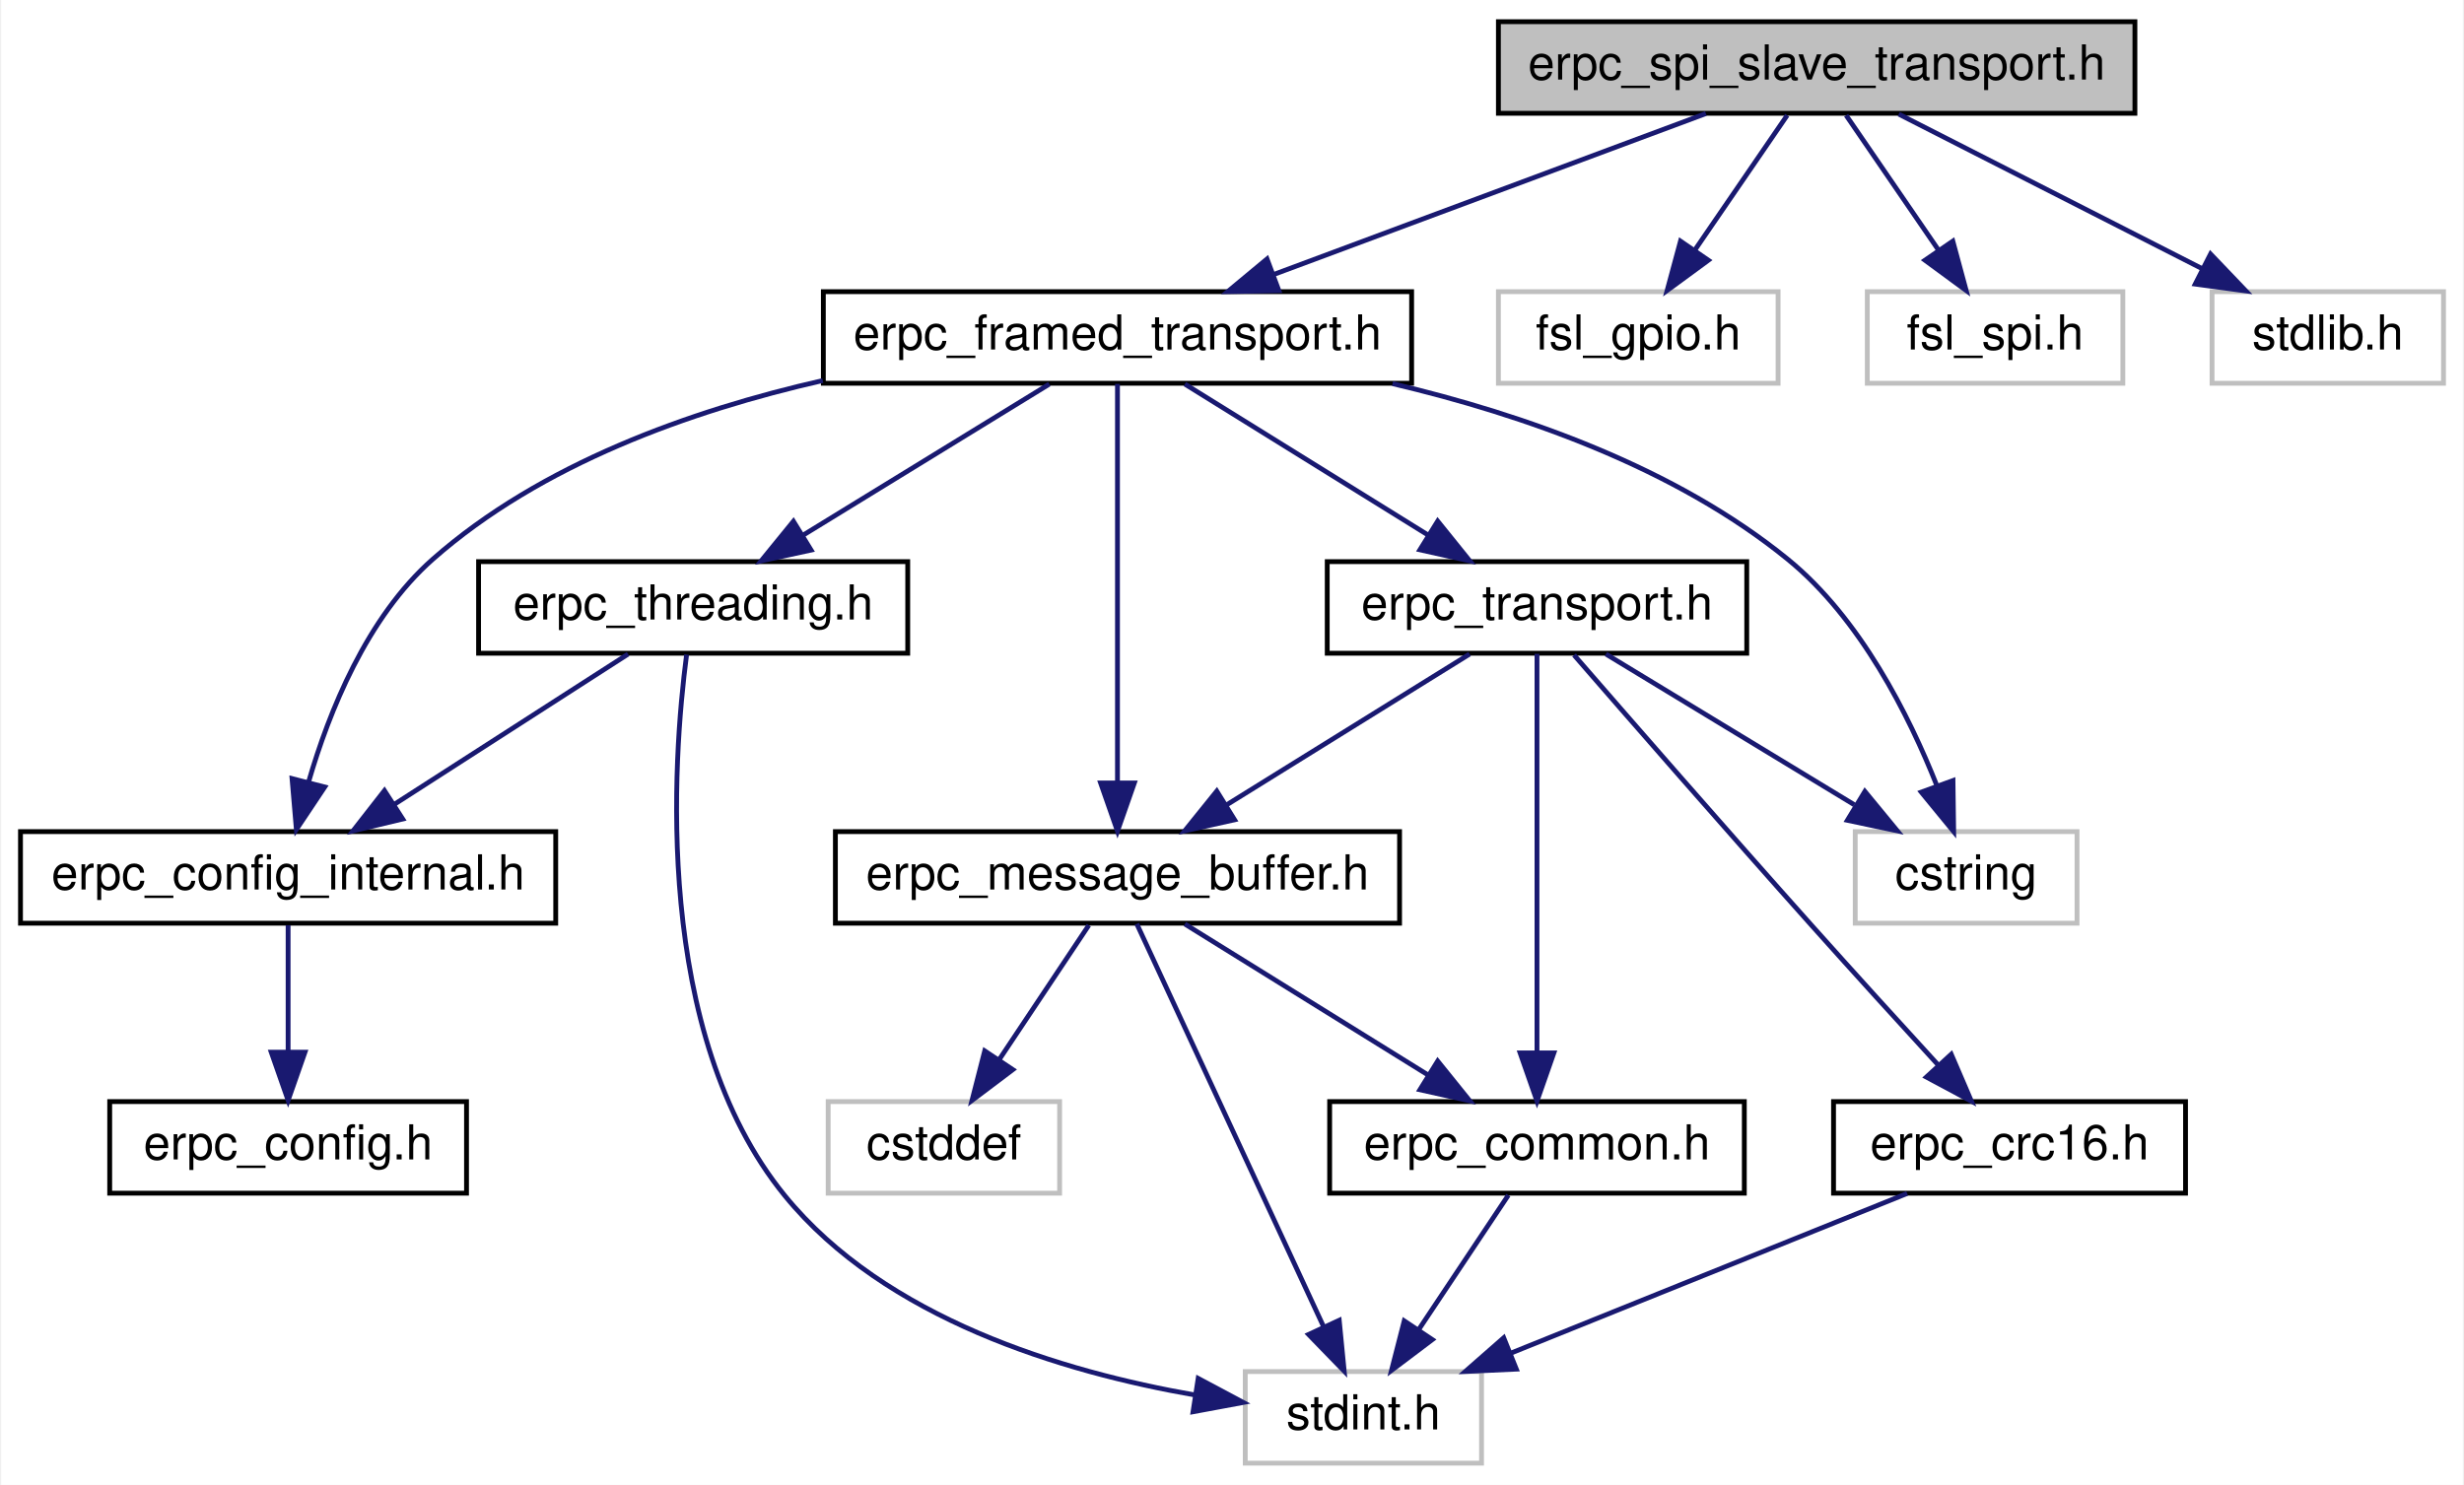
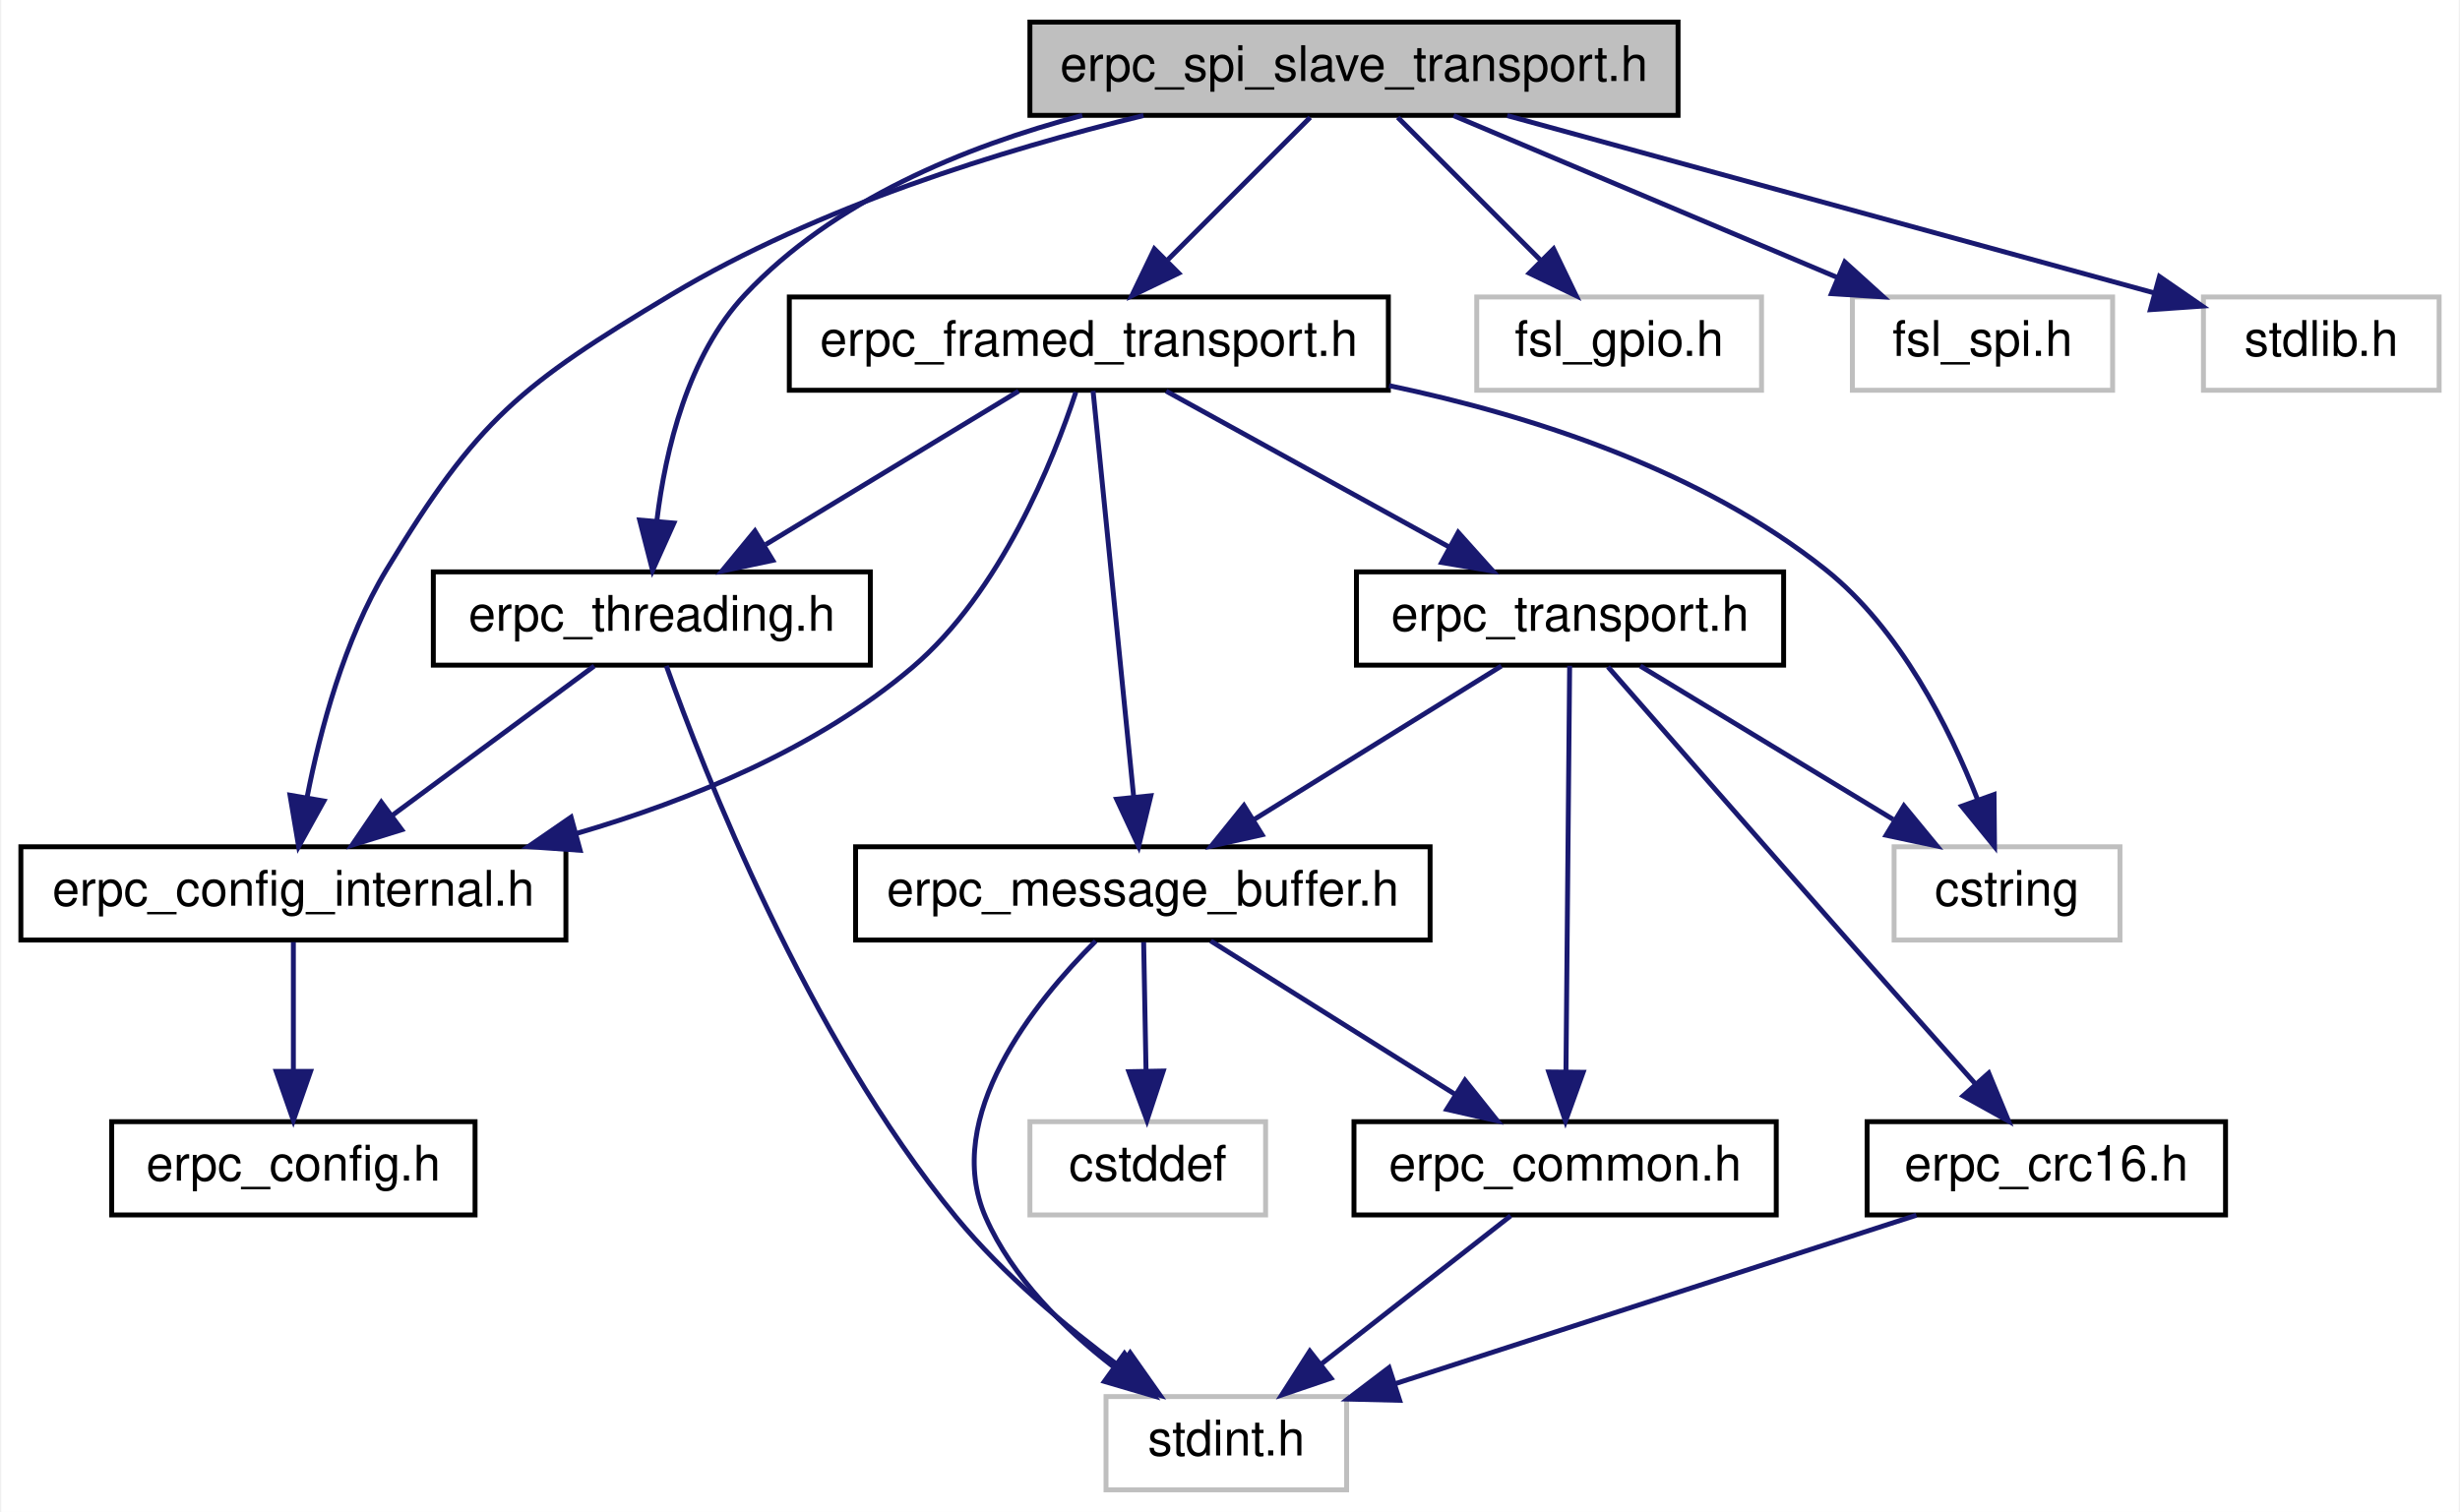
- <svg xmlns="http://www.w3.org/2000/svg" xmlns:xlink="http://www.w3.org/1999/xlink" width="511pt" height="308pt" viewBox="0.00 0.00 510.50 308.00">
+ <svg xmlns="http://www.w3.org/2000/svg" xmlns:xlink="http://www.w3.org/1999/xlink" width="501pt" height="308pt" viewBox="0.00 0.00 500.50 308.00">
  <g id="graph0" class="graph" transform="scale(1 1) rotate(0) translate(4 304)">
-     <polygon fill="white" stroke="none" points="-4,4 -4,-304 506.5,-304 506.5,4 -4,4" />
+     <polygon fill="white" stroke="none" points="-4,4 -4,-304 496.5,-304 496.5,4 -4,4" />
    <g id="node1" class="node">
-       <polygon fill="#bfbfbf" stroke="black" points="306.5,-280.5 306.5,-299.5 438.5,-299.5 438.5,-280.5 306.5,-280.5" />
-       <text text-anchor="middle" x="372.5" y="-287.5" font-family="Helvetica,sans-Serif" font-size="10.00">erpc_spi_slave_transport.h</text>
+       <polygon fill="#bfbfbf" stroke="black" points="205.5,-280.5 205.5,-299.5 337.5,-299.5 337.5,-280.5 205.5,-280.5" />
+       <text text-anchor="middle" x="271.5" y="-287.5" font-family="Helvetica,sans-Serif" font-size="10.00">erpc_spi_slave_transport.h</text>
    </g>
    <g id="node2" class="node">
      <g id="a_node2">
-         <a xlink:href="erpc__framed__transport_8h.html" target="_top" xlink:title="erpc_framed_transport.h">
-           <polygon fill="white" stroke="black" points="166.5,-224.5 166.5,-243.5 288.5,-243.5 288.5,-224.5 166.5,-224.5" />
-           <text text-anchor="middle" x="227.5" y="-231.5" font-family="Helvetica,sans-Serif" font-size="10.00">erpc_framed_transport.h</text>
-         </a>
-       </g>
-     </g>
-     <g id="edge1" class="edge">
-       <path fill="none" stroke="midnightblue" d="M349.524,-280.444C325.343,-271.438 287.082,-257.189 259.854,-247.049" />
-       <polygon fill="midnightblue" stroke="midnightblue" points="260.961,-243.727 250.368,-243.516 258.518,-250.286 260.961,-243.727" />
-     </g>
-     <g id="node13" class="node">
-       <polygon fill="white" stroke="#bfbfbf" points="306.5,-224.5 306.5,-243.5 364.5,-243.5 364.5,-224.5 306.5,-224.5" />
-       <text text-anchor="middle" x="335.5" y="-231.5" font-family="Helvetica,sans-Serif" font-size="10.00">fsl_gpio.h</text>
-     </g>
-     <g id="edge19" class="edge">
-       <path fill="none" stroke="midnightblue" d="M366.39,-280.083C361.218,-272.534 353.654,-261.495 347.306,-252.23" />
-       <polygon fill="midnightblue" stroke="midnightblue" points="350.036,-250.022 341.496,-243.751 344.261,-253.979 350.036,-250.022" />
-     </g>
-     <g id="node14" class="node">
-       <polygon fill="white" stroke="#bfbfbf" points="383,-224.5 383,-243.5 436,-243.5 436,-224.5 383,-224.5" />
-       <text text-anchor="middle" x="409.5" y="-231.5" font-family="Helvetica,sans-Serif" font-size="10.00">fsl_spi.h</text>
-     </g>
-     <g id="edge20" class="edge">
-       <path fill="none" stroke="midnightblue" d="M378.61,-280.083C383.782,-272.534 391.346,-261.495 397.694,-252.23" />
-       <polygon fill="midnightblue" stroke="midnightblue" points="400.739,-253.979 403.504,-243.751 394.964,-250.022 400.739,-253.979" />
-     </g>
-     <g id="node15" class="node">
-       <polygon fill="white" stroke="#bfbfbf" points="454.5,-224.5 454.5,-243.5 502.5,-243.5 502.5,-224.5 454.5,-224.5" />
-       <text text-anchor="middle" x="478.5" y="-231.5" font-family="Helvetica,sans-Serif" font-size="10.00">stdlib.h</text>
-     </g>
-     <g id="edge21" class="edge">
-       <path fill="none" stroke="midnightblue" d="M389.531,-280.324C406.53,-271.664 432.876,-258.242 452.493,-248.249" />
-       <polygon fill="midnightblue" stroke="midnightblue" points="454.19,-251.312 461.512,-243.655 451.012,-245.075 454.19,-251.312" />
-     </g>
-     <g id="node3" class="node">
-       <g id="a_node3">
        <a xlink:href="erpc__config__internal_8h_source.html" target="_top" xlink:title="erpc_config_internal.h">
          <polygon fill="white" stroke="black" points="0,-112.5 0,-131.5 111,-131.5 111,-112.5 0,-112.5" />
          <text text-anchor="middle" x="55.5" y="-119.5" font-family="Helvetica,sans-Serif" font-size="10.00">erpc_config_internal.h</text>
        </a>
      </g>
    </g>
-     <g id="edge2" class="edge">
-       <path fill="none" stroke="midnightblue" d="M166.378,-225.066C138.997,-218.844 107.904,-207.755 85.5,-188 71.831,-175.948 63.979,-156.378 59.764,-141.856" />
-       <polygon fill="midnightblue" stroke="midnightblue" points="63.095,-140.756 57.214,-131.944 56.316,-142.5 63.095,-140.756" />
+     <g id="edge1" class="edge">
+       <path fill="none" stroke="midnightblue" d="M228.634,-280.46C200.01,-273.511 162.297,-261.88 132.5,-244 101.775,-225.563 93.035,-218.666 74.5,-188 65.853,-173.693 60.95,-155.227 58.3,-141.635" />
+       <polygon fill="midnightblue" stroke="midnightblue" points="61.712,-140.827 56.57,-131.563 54.813,-142.011 61.712,-140.827" />
    </g>
-     <g id="node5" class="node">
-       <g id="a_node5">
-         <a xlink:href="erpc__message__buffer_8h.html" target="_top" xlink:title="erpc_message_buffer.h">
-           <polygon fill="white" stroke="black" points="169,-112.5 169,-131.5 286,-131.5 286,-112.5 169,-112.5" />
-           <text text-anchor="middle" x="227.5" y="-119.5" font-family="Helvetica,sans-Serif" font-size="10.00">erpc_message_buffer.h</text>
+     <g id="node4" class="node">
+       <g id="a_node4">
+         <a xlink:href="erpc__threading_8h.html" target="_top" xlink:title="erpc_threading.h">
+           <polygon fill="white" stroke="black" points="84,-168.5 84,-187.5 173,-187.5 173,-168.5 84,-168.5" />
+           <text text-anchor="middle" x="128.5" y="-175.5" font-family="Helvetica,sans-Serif" font-size="10.00">erpc_threading.h</text>
        </a>
      </g>
    </g>
-     <g id="edge4" class="edge">
-       <path fill="none" stroke="midnightblue" d="M227.5,-224.368C227.5,-206.617 227.5,-165.666 227.5,-141.597" />
-       <polygon fill="midnightblue" stroke="midnightblue" points="231,-141.591 227.5,-131.591 224,-141.591 231,-141.591" />
+     <g id="edge3" class="edge">
+       <path fill="none" stroke="midnightblue" d="M216.172,-280.481C192.14,-274.142 165.442,-263.123 147.5,-244 135.821,-231.551 131.278,-212.316 129.533,-197.996" />
+       <polygon fill="midnightblue" stroke="midnightblue" points="132.999,-197.45 128.651,-187.789 126.025,-198.053 132.999,-197.45" />
    </g>
-     <g id="node9" class="node">
-       <g id="a_node9">
-         <a xlink:href="erpc__transport_8h.html" target="_top" xlink:title="erpc_transport.h">
-           <polygon fill="white" stroke="black" points="271,-168.5 271,-187.5 358,-187.5 358,-168.5 271,-168.5" />
-           <text text-anchor="middle" x="314.5" y="-175.5" font-family="Helvetica,sans-Serif" font-size="10.00">erpc_transport.h</text>
+     <g id="node6" class="node">
+       <g id="a_node6">
+         <a xlink:href="erpc__framed__transport_8h.html" target="_top" xlink:title="erpc_framed_transport.h">
+           <polygon fill="white" stroke="black" points="156.5,-224.5 156.5,-243.5 278.5,-243.5 278.5,-224.5 156.5,-224.5" />
+           <text text-anchor="middle" x="217.5" y="-231.5" font-family="Helvetica,sans-Serif" font-size="10.00">erpc_framed_transport.h</text>
        </a>
      </g>
    </g>
-     <g id="edge9" class="edge">
-       <path fill="none" stroke="midnightblue" d="M241.478,-224.324C255.05,-215.9 275.88,-202.971 291.825,-193.074" />
-       <polygon fill="midnightblue" stroke="midnightblue" points="293.906,-195.902 300.557,-187.655 290.214,-189.954 293.906,-195.902" />
+     <g id="edge6" class="edge">
+       <path fill="none" stroke="midnightblue" d="M262.583,-280.083C254.72,-272.22 243.069,-260.569 233.581,-251.081" />
+       <polygon fill="midnightblue" stroke="midnightblue" points="235.797,-248.347 226.251,-243.751 230.847,-253.297 235.797,-248.347" />
    </g>
-     <g id="node11" class="node">
-       <polygon fill="white" stroke="#bfbfbf" points="380.5,-112.5 380.5,-131.5 426.5,-131.5 426.5,-112.5 380.5,-112.5" />
-       <text text-anchor="middle" x="403.5" y="-119.5" font-family="Helvetica,sans-Serif" font-size="10.00">cstring</text>
+     <g id="node13" class="node">
+       <polygon fill="white" stroke="#bfbfbf" points="296.5,-224.5 296.5,-243.5 354.5,-243.5 354.5,-224.5 296.5,-224.5" />
+       <text text-anchor="middle" x="325.5" y="-231.5" font-family="Helvetica,sans-Serif" font-size="10.00">fsl_gpio.h</text>
    </g>
-     <g id="edge15" class="edge">
-       <path fill="none" stroke="midnightblue" d="M284.548,-224.422C311.675,-218.025 343.189,-206.975 366.5,-188 381.573,-175.731 391.668,-155.59 397.454,-140.975" />
-       <polygon fill="midnightblue" stroke="midnightblue" points="400.771,-142.096 400.915,-131.502 394.196,-139.694 400.771,-142.096" />
+     <g id="edge21" class="edge">
+       <path fill="none" stroke="midnightblue" d="M280.417,-280.083C288.28,-272.22 299.931,-260.569 309.419,-251.081" />
+       <polygon fill="midnightblue" stroke="midnightblue" points="312.153,-253.297 316.749,-243.751 307.203,-248.347 312.153,-253.297" />
    </g>
-     <g id="node12" class="node">
-       <g id="a_node12">
-         <a xlink:href="erpc__threading_8h.html" target="_top" xlink:title="erpc_threading.h">
-           <polygon fill="white" stroke="black" points="95,-168.5 95,-187.5 184,-187.5 184,-168.5 95,-168.5" />
-           <text text-anchor="middle" x="139.5" y="-175.5" font-family="Helvetica,sans-Serif" font-size="10.00">erpc_threading.h</text>
-         </a>
-       </g>
+     <g id="node14" class="node">
+       <polygon fill="white" stroke="#bfbfbf" points="373,-224.5 373,-243.5 426,-243.5 426,-224.5 373,-224.5" />
+       <text text-anchor="middle" x="399.5" y="-231.5" font-family="Helvetica,sans-Serif" font-size="10.00">fsl_spi.h</text>
    </g>
-     <g id="edge16" class="edge">
-       <path fill="none" stroke="midnightblue" d="M213.361,-224.324C199.634,-215.9 178.564,-202.971 162.436,-193.074" />
-       <polygon fill="midnightblue" stroke="midnightblue" points="163.957,-189.902 153.604,-187.655 160.296,-195.868 163.957,-189.902" />
+     <g id="edge22" class="edge">
+       <path fill="none" stroke="midnightblue" d="M291.782,-280.444C312.847,-271.557 346.017,-257.563 369.986,-247.451" />
+       <polygon fill="midnightblue" stroke="midnightblue" points="371.46,-250.628 379.313,-243.516 368.739,-244.179 371.46,-250.628" />
    </g>
-     <g id="node4" class="node">
-       <g id="a_node4">
+     <g id="node15" class="node">
+       <polygon fill="white" stroke="#bfbfbf" points="444.5,-224.5 444.5,-243.5 492.5,-243.5 492.5,-224.5 444.5,-224.5" />
+       <text text-anchor="middle" x="468.5" y="-231.5" font-family="Helvetica,sans-Serif" font-size="10.00">stdlib.h</text>
+     </g>
+     <g id="edge23" class="edge">
+       <path fill="none" stroke="midnightblue" d="M302.715,-280.444C338.615,-270.603 397.355,-254.502 434.42,-244.342" />
+       <polygon fill="midnightblue" stroke="midnightblue" points="435.543,-247.663 444.262,-241.644 433.693,-240.912 435.543,-247.663" />
+     </g>
+     <g id="node3" class="node">
+       <g id="a_node3">
        <a xlink:href="erpc__config_8h.html" target="_top" xlink:title="erpc_config.h">
          <polygon fill="white" stroke="black" points="18.5,-56.5 18.5,-75.5 92.5,-75.5 92.5,-56.5 18.5,-56.5" />
          <text text-anchor="middle" x="55.5" y="-63.5" font-family="Helvetica,sans-Serif" font-size="10.00">erpc_config.h</text>
        </a>
      </g>
    </g>
-     <g id="edge3" class="edge">
+     <g id="edge2" class="edge">
      <path fill="none" stroke="midnightblue" d="M55.5,-112.083C55.5,-105.006 55.5,-94.861 55.5,-85.987" />
      <polygon fill="midnightblue" stroke="midnightblue" points="59,-85.751 55.5,-75.751 52,-85.751 59,-85.751" />
    </g>
-     <g id="node6" class="node">
-       <g id="a_node6">
+     <g id="edge4" class="edge">
+       <path fill="none" stroke="midnightblue" d="M116.771,-168.324C105.663,-160.107 88.758,-147.602 75.517,-137.807" />
+       <polygon fill="midnightblue" stroke="midnightblue" points="77.563,-134.967 67.442,-131.834 73.4,-140.595 77.563,-134.967" />
+     </g>
+     <g id="node5" class="node">
+       <polygon fill="white" stroke="#bfbfbf" points="221,-0.5 221,-19.5 270,-19.5 270,-0.5 221,-0.5" />
+       <text text-anchor="middle" x="245.5" y="-7.5" font-family="Helvetica,sans-Serif" font-size="10.00">stdint.h</text>
+     </g>
+     <g id="edge5" class="edge">
+       <path fill="none" stroke="midnightblue" d="M131.457,-168.347C138.909,-147.406 160.057,-93.003 190.5,-56 200.025,-44.423 212.899,-33.697 223.798,-25.623" />
+       <polygon fill="midnightblue" stroke="midnightblue" points="225.913,-28.414 232.013,-19.751 221.842,-22.719 225.913,-28.414" />
+     </g>
+     <g id="edge7" class="edge">
+       <path fill="none" stroke="midnightblue" d="M214.852,-224.113C210.275,-210.221 199.593,-183.364 181.5,-168 162.134,-151.555 136.317,-140.948 113.095,-134.192" />
+       <polygon fill="midnightblue" stroke="midnightblue" points="113.897,-130.783 103.328,-131.527 112.054,-137.536 113.897,-130.783" />
+     </g>
+     <g id="edge20" class="edge">
+       <path fill="none" stroke="midnightblue" d="M203.201,-224.324C189.317,-215.9 168.008,-202.971 151.696,-193.074" />
+       <polygon fill="midnightblue" stroke="midnightblue" points="153.129,-189.85 142.764,-187.655 149.498,-195.834 153.129,-189.85" />
+     </g>
+     <g id="node7" class="node">
+       <g id="a_node7">
+         <a xlink:href="erpc__message__buffer_8h.html" target="_top" xlink:title="erpc_message_buffer.h">
+           <polygon fill="white" stroke="black" points="170,-112.5 170,-131.5 287,-131.5 287,-112.5 170,-112.5" />
+           <text text-anchor="middle" x="228.5" y="-119.5" font-family="Helvetica,sans-Serif" font-size="10.00">erpc_message_buffer.h</text>
+         </a>
+       </g>
+     </g>
+     <g id="edge8" class="edge">
+       <path fill="none" stroke="midnightblue" d="M218.363,-224.368C220.138,-206.617 224.233,-165.666 226.64,-141.597" />
+       <polygon fill="midnightblue" stroke="midnightblue" points="230.128,-141.89 227.641,-131.591 223.163,-141.193 230.128,-141.89" />
+     </g>
+     <g id="node10" class="node">
+       <g id="a_node10">
+         <a xlink:href="erpc__transport_8h.html" target="_top" xlink:title="erpc_transport.h">
+           <polygon fill="white" stroke="black" points="272,-168.5 272,-187.5 359,-187.5 359,-168.5 272,-168.5" />
+           <text text-anchor="middle" x="315.5" y="-175.5" font-family="Helvetica,sans-Serif" font-size="10.00">erpc_transport.h</text>
+         </a>
+       </g>
+     </g>
+     <g id="edge13" class="edge">
+       <path fill="none" stroke="midnightblue" d="M233.245,-224.324C248.819,-215.743 272.877,-202.486 290.959,-192.522" />
+       <polygon fill="midnightblue" stroke="midnightblue" points="292.724,-195.546 299.794,-187.655 289.346,-189.415 292.724,-195.546" />
+     </g>
+     <g id="node12" class="node">
+       <polygon fill="white" stroke="#bfbfbf" points="381.5,-112.5 381.5,-131.5 427.5,-131.5 427.5,-112.5 381.5,-112.5" />
+       <text text-anchor="middle" x="404.5" y="-119.5" font-family="Helvetica,sans-Serif" font-size="10.00">cstring</text>
+     </g>
+     <g id="edge19" class="edge">
+       <path fill="none" stroke="midnightblue" d="M278.65,-225.445C307.996,-219.292 342.188,-208.152 367.5,-188 382.705,-175.895 392.778,-155.726 398.522,-141.06" />
+       <polygon fill="midnightblue" stroke="midnightblue" points="401.853,-142.142 401.952,-131.548 395.268,-139.768 401.853,-142.142" />
+     </g>
+     <g id="edge12" class="edge">
+       <path fill="none" stroke="midnightblue" d="M218.89,-112.283C206.483,-99.916 187.494,-76.498 196.5,-56 201.89,-43.732 212.458,-33.341 222.404,-25.646" />
+       <polygon fill="midnightblue" stroke="midnightblue" points="224.752,-28.27 230.839,-19.598 220.672,-22.581 224.752,-28.27" />
+     </g>
+     <g id="node8" class="node">
+       <g id="a_node8">
        <a xlink:href="erpc__common_8h_source.html" target="_top" xlink:title="erpc_common.h">
          <polygon fill="white" stroke="black" points="271.5,-56.5 271.5,-75.5 357.5,-75.5 357.5,-56.5 271.5,-56.5" />
          <text text-anchor="middle" x="314.5" y="-63.5" font-family="Helvetica,sans-Serif" font-size="10.00">erpc_common.h</text>
        </a>
      </g>
    </g>
-     <g id="edge5" class="edge">
-       <path fill="none" stroke="midnightblue" d="M241.478,-112.324C255.05,-103.9 275.88,-90.971 291.825,-81.074" />
-       <polygon fill="midnightblue" stroke="midnightblue" points="293.906,-83.902 300.557,-75.654 290.214,-77.954 293.906,-83.902" />
+     <g id="edge9" class="edge">
+       <path fill="none" stroke="midnightblue" d="M242.317,-112.324C255.733,-103.9 276.324,-90.971 292.086,-81.074" />
+       <polygon fill="midnightblue" stroke="midnightblue" points="294.109,-83.936 300.717,-75.654 290.387,-78.008 294.109,-83.936" />
    </g>
-     <g id="node7" class="node">
-       <polygon fill="white" stroke="#bfbfbf" points="254,-0.5 254,-19.5 303,-19.5 303,-0.5 254,-0.5" />
-       <text text-anchor="middle" x="278.5" y="-7.5" font-family="Helvetica,sans-Serif" font-size="10.00">stdint.h</text>
+     <g id="node9" class="node">
+       <polygon fill="white" stroke="#bfbfbf" points="205.5,-56.5 205.5,-75.5 253.5,-75.5 253.5,-56.5 205.5,-56.5" />
+       <text text-anchor="middle" x="229.5" y="-63.5" font-family="Helvetica,sans-Serif" font-size="10.00">cstddef</text>
    </g>
-     <g id="edge8" class="edge">
-       <path fill="none" stroke="midnightblue" d="M231.502,-112.368C239.807,-94.456 259.063,-52.923 270.179,-28.948" />
-       <polygon fill="midnightblue" stroke="midnightblue" points="273.486,-30.136 274.517,-19.591 267.135,-27.192 273.486,-30.136" />
-     </g>
-     <g id="node8" class="node">
-       <polygon fill="white" stroke="#bfbfbf" points="167.5,-56.5 167.5,-75.5 215.5,-75.5 215.5,-56.5 167.5,-56.5" />
-       <text text-anchor="middle" x="191.5" y="-63.5" font-family="Helvetica,sans-Serif" font-size="10.00">cstddef</text>
-     </g>
-     <g id="edge7" class="edge">
-       <path fill="none" stroke="midnightblue" d="M221.555,-112.083C216.523,-104.534 209.163,-93.495 202.987,-84.23" />
-       <polygon fill="midnightblue" stroke="midnightblue" points="205.793,-82.13 197.334,-75.751 199.969,-86.013 205.793,-82.13" />
-     </g>
-     <g id="edge6" class="edge">
-       <path fill="none" stroke="midnightblue" d="M308.555,-56.083C303.523,-48.534 296.163,-37.495 289.987,-28.23" />
-       <polygon fill="midnightblue" stroke="midnightblue" points="292.793,-26.13 284.334,-19.751 286.969,-30.013 292.793,-26.13" />
-     </g>
-     <g id="edge13" class="edge">
-       <path fill="none" stroke="midnightblue" d="M300.522,-168.324C286.95,-159.9 266.12,-146.971 250.175,-137.074" />
-       <polygon fill="midnightblue" stroke="midnightblue" points="251.786,-133.954 241.443,-131.655 248.094,-139.902 251.786,-133.954" />
+     <g id="edge11" class="edge">
+       <path fill="none" stroke="midnightblue" d="M228.665,-112.083C228.796,-105.006 228.984,-94.861 229.148,-85.987" />
+       <polygon fill="midnightblue" stroke="midnightblue" points="232.652,-85.814 229.338,-75.751 225.653,-85.684 232.652,-85.814" />
    </g>
    <g id="edge10" class="edge">
-       <path fill="none" stroke="midnightblue" d="M314.5,-168.368C314.5,-150.617 314.5,-109.666 314.5,-85.597" />
-       <polygon fill="midnightblue" stroke="midnightblue" points="318,-85.591 314.5,-75.591 311,-85.591 318,-85.591" />
+       <path fill="none" stroke="midnightblue" d="M303.414,-56.324C293.014,-48.185 277.239,-35.84 264.778,-26.087" />
+       <polygon fill="midnightblue" stroke="midnightblue" points="266.82,-23.241 256.788,-19.834 262.506,-28.753 266.82,-23.241" />
    </g>
-     <g id="node10" class="node">
-       <g id="a_node10">
+     <g id="edge17" class="edge">
+       <path fill="none" stroke="midnightblue" d="M301.522,-168.324C287.95,-159.9 267.12,-146.971 251.175,-137.074" />
+       <polygon fill="midnightblue" stroke="midnightblue" points="252.786,-133.954 242.443,-131.655 249.094,-139.902 252.786,-133.954" />
+     </g>
+     <g id="edge14" class="edge">
+       <path fill="none" stroke="midnightblue" d="M315.422,-168.368C315.26,-150.617 314.888,-109.666 314.669,-85.597" />
+       <polygon fill="midnightblue" stroke="midnightblue" points="318.169,-85.559 314.578,-75.591 311.169,-85.623 318.169,-85.559" />
+     </g>
+     <g id="node11" class="node">
+       <g id="a_node11">
        <a xlink:href="erpc__crc16_8h.html" target="_top" xlink:title="erpc_crc16.h">
          <polygon fill="white" stroke="black" points="376,-56.5 376,-75.5 449,-75.5 449,-56.5 376,-56.5" />
          <text text-anchor="middle" x="412.5" y="-63.5" font-family="Helvetica,sans-Serif" font-size="10.00">erpc_crc16.h</text>
        </a>
      </g>
    </g>
-     <g id="edge11" class="edge">
-       <path fill="none" stroke="midnightblue" d="M322.191,-168.122C333.093,-155.563 353.695,-131.919 371.5,-112 380.147,-102.326 389.929,-91.582 397.77,-83.019" />
-       <polygon fill="midnightblue" stroke="midnightblue" points="400.41,-85.318 404.591,-75.583 395.252,-80.586 400.41,-85.318" />
-     </g>
-     <g id="edge14" class="edge">
-       <path fill="none" stroke="midnightblue" d="M328.799,-168.324C342.683,-159.9 363.992,-146.971 380.304,-137.074" />
-       <polygon fill="midnightblue" stroke="midnightblue" points="382.502,-139.834 389.236,-131.655 378.871,-133.85 382.502,-139.834" />
-     </g>
-     <g id="edge12" class="edge">
-       <path fill="none" stroke="midnightblue" d="M391.267,-56.444C369.116,-47.517 334.181,-33.439 309.064,-23.317" />
-       <polygon fill="midnightblue" stroke="midnightblue" points="310.217,-20.008 299.633,-19.516 307.6,-26.501 310.217,-20.008" />
-     </g>
-     <g id="edge17" class="edge">
-       <path fill="none" stroke="midnightblue" d="M126.004,-168.324C112.9,-159.9 92.788,-146.971 77.393,-137.074" />
-       <polygon fill="midnightblue" stroke="midnightblue" points="79.267,-134.118 68.963,-131.655 75.482,-140.006 79.267,-134.118" />
+     <g id="edge15" class="edge">
+       <path fill="none" stroke="midnightblue" d="M323.226,-168.152C334.168,-155.629 354.818,-132.027 372.5,-112 380.906,-102.479 390.343,-91.86 397.939,-83.328" />
+       <polygon fill="midnightblue" stroke="midnightblue" points="400.775,-85.406 404.814,-75.612 395.549,-80.749 400.775,-85.406" />
    </g>
    <g id="edge18" class="edge">
-       <path fill="none" stroke="midnightblue" d="M138.141,-168.213C135.3,-146.496 131.092,-89.624 158.5,-56 179.317,-30.461 216.203,-19.411 243.602,-14.633" />
-       <polygon fill="midnightblue" stroke="midnightblue" points="244.237,-18.077 253.586,-13.092 243.169,-11.159 244.237,-18.077" />
+       <path fill="none" stroke="midnightblue" d="M329.799,-168.324C343.683,-159.9 364.992,-146.971 381.304,-137.074" />
+       <polygon fill="midnightblue" stroke="midnightblue" points="383.502,-139.834 390.236,-131.655 379.871,-133.85 383.502,-139.834" />
+     </g>
+     <g id="edge16" class="edge">
+       <path fill="none" stroke="midnightblue" d="M386.038,-56.444C357.324,-47.159 311.371,-32.3 279.88,-22.117" />
+       <polygon fill="midnightblue" stroke="midnightblue" points="280.796,-18.735 270.205,-18.988 278.643,-25.395 280.796,-18.735" />
    </g>
  </g>
</svg>
